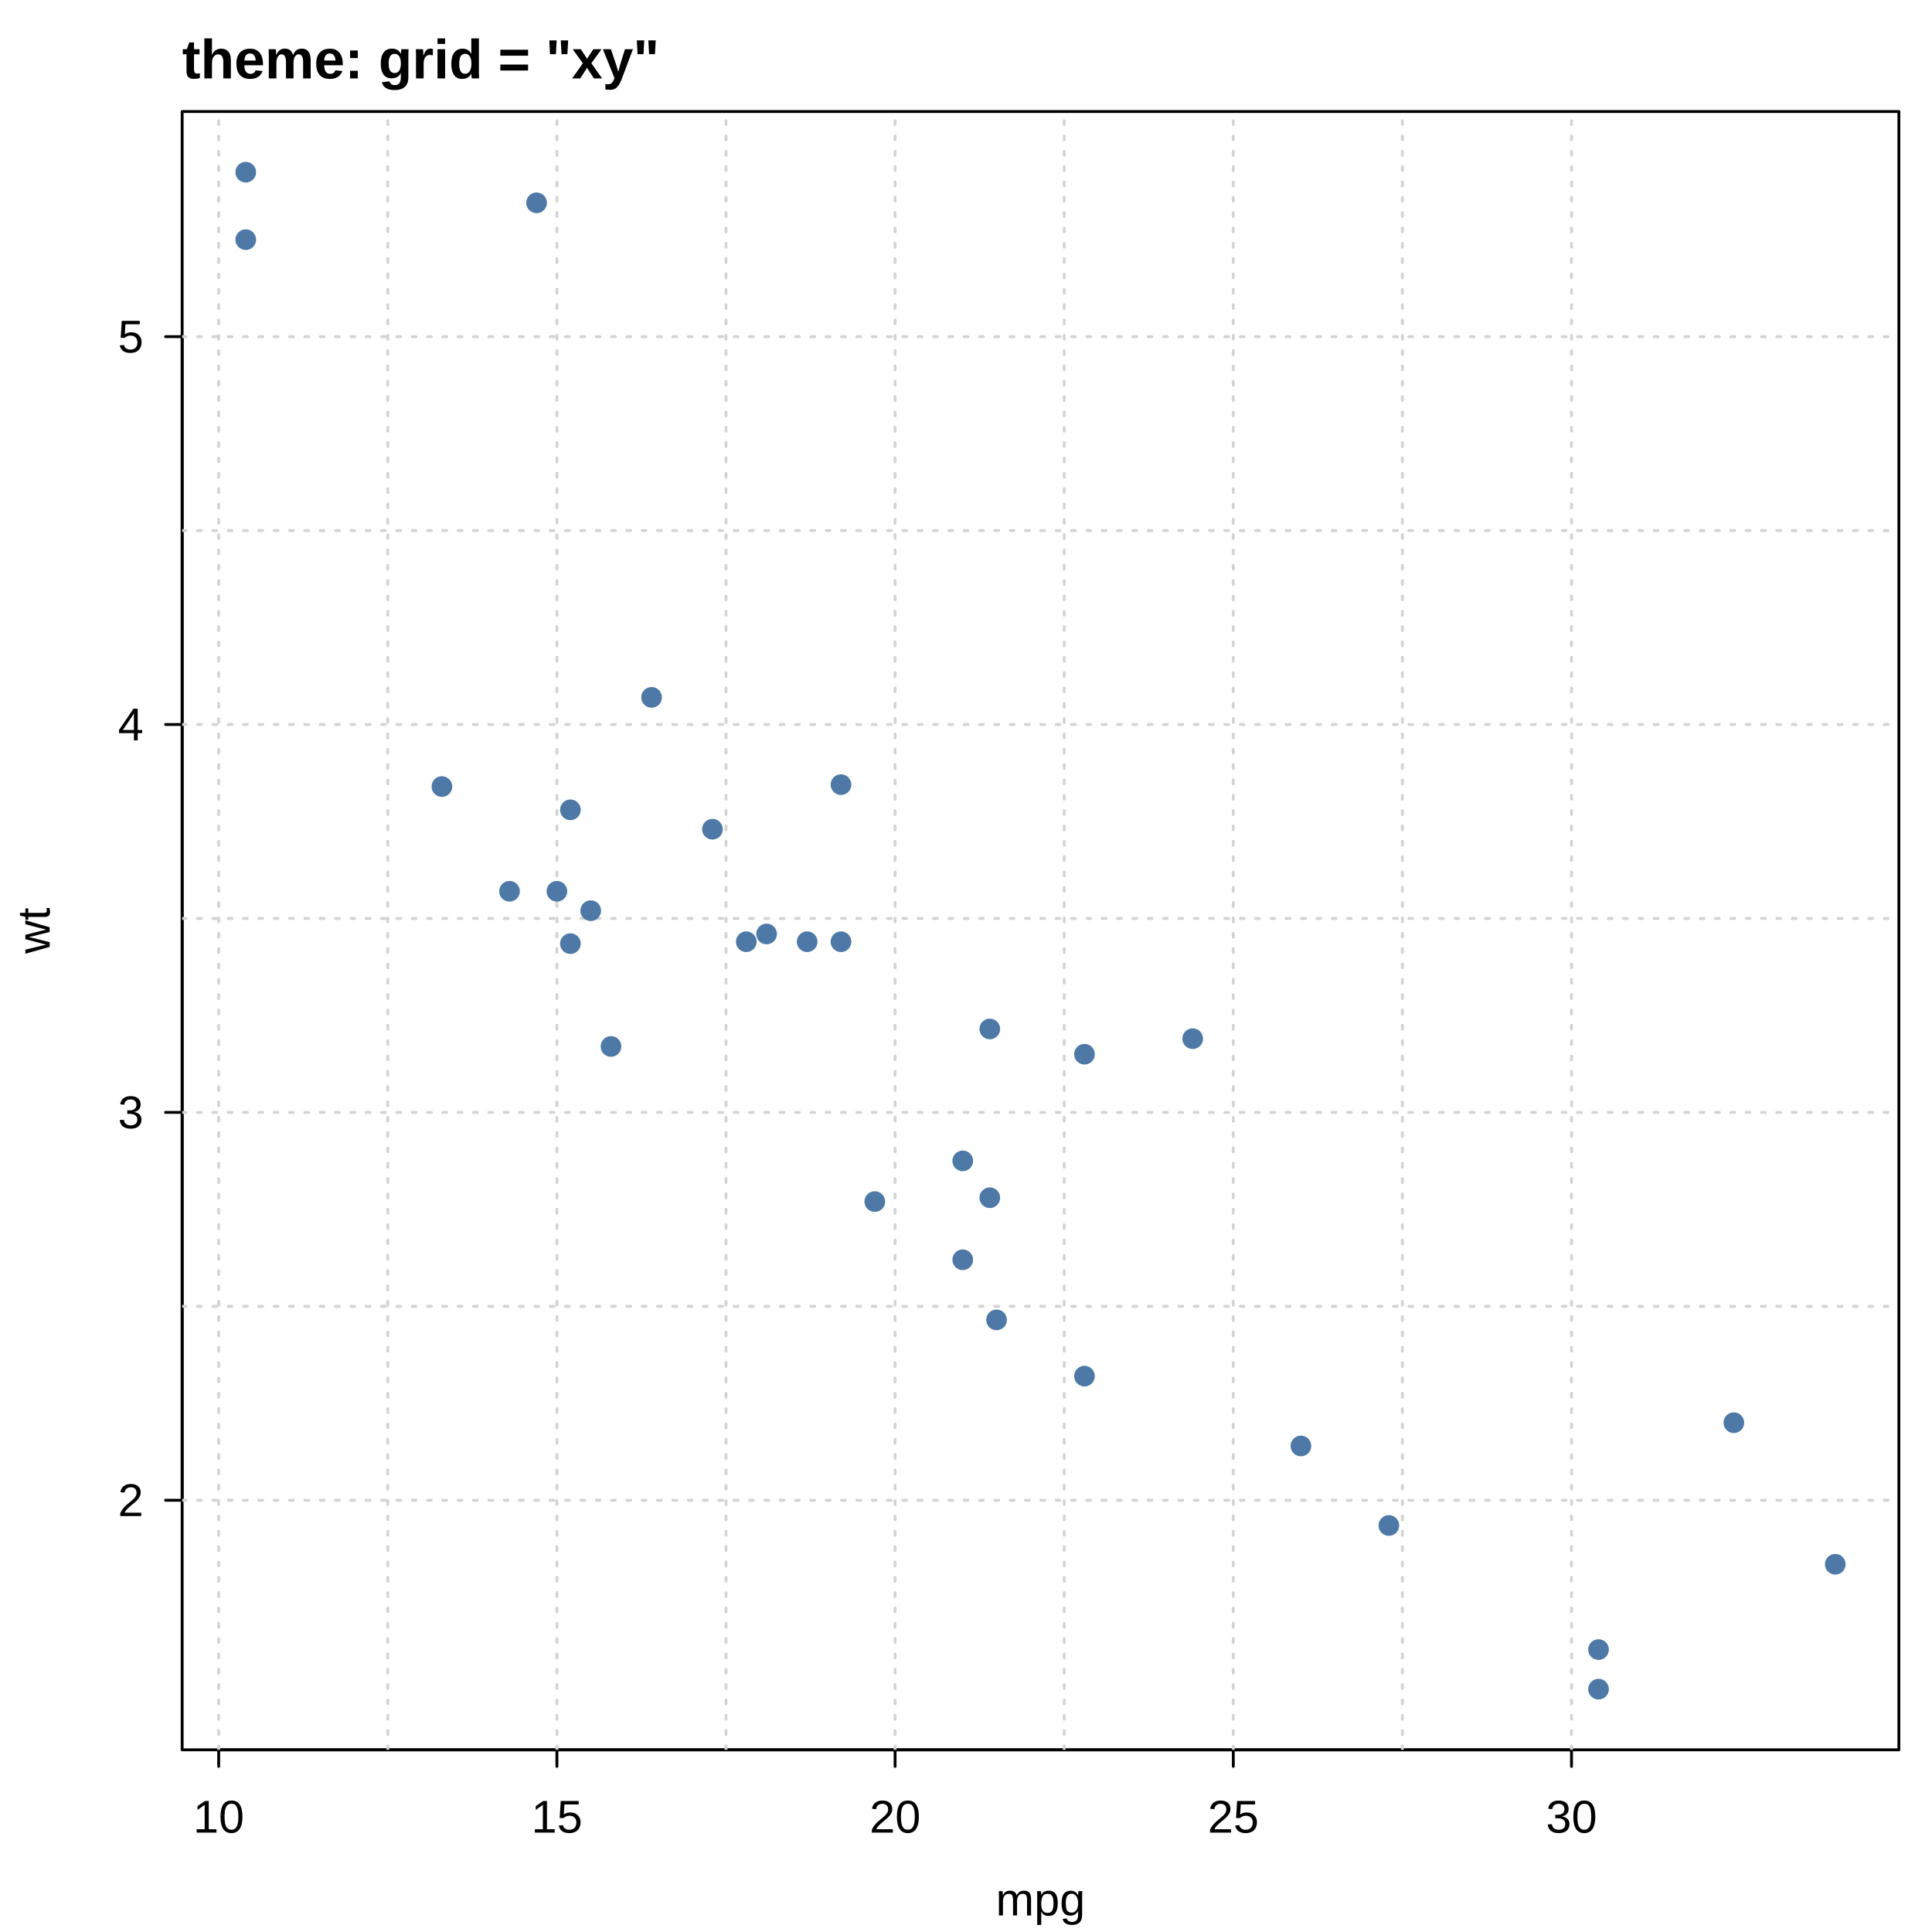
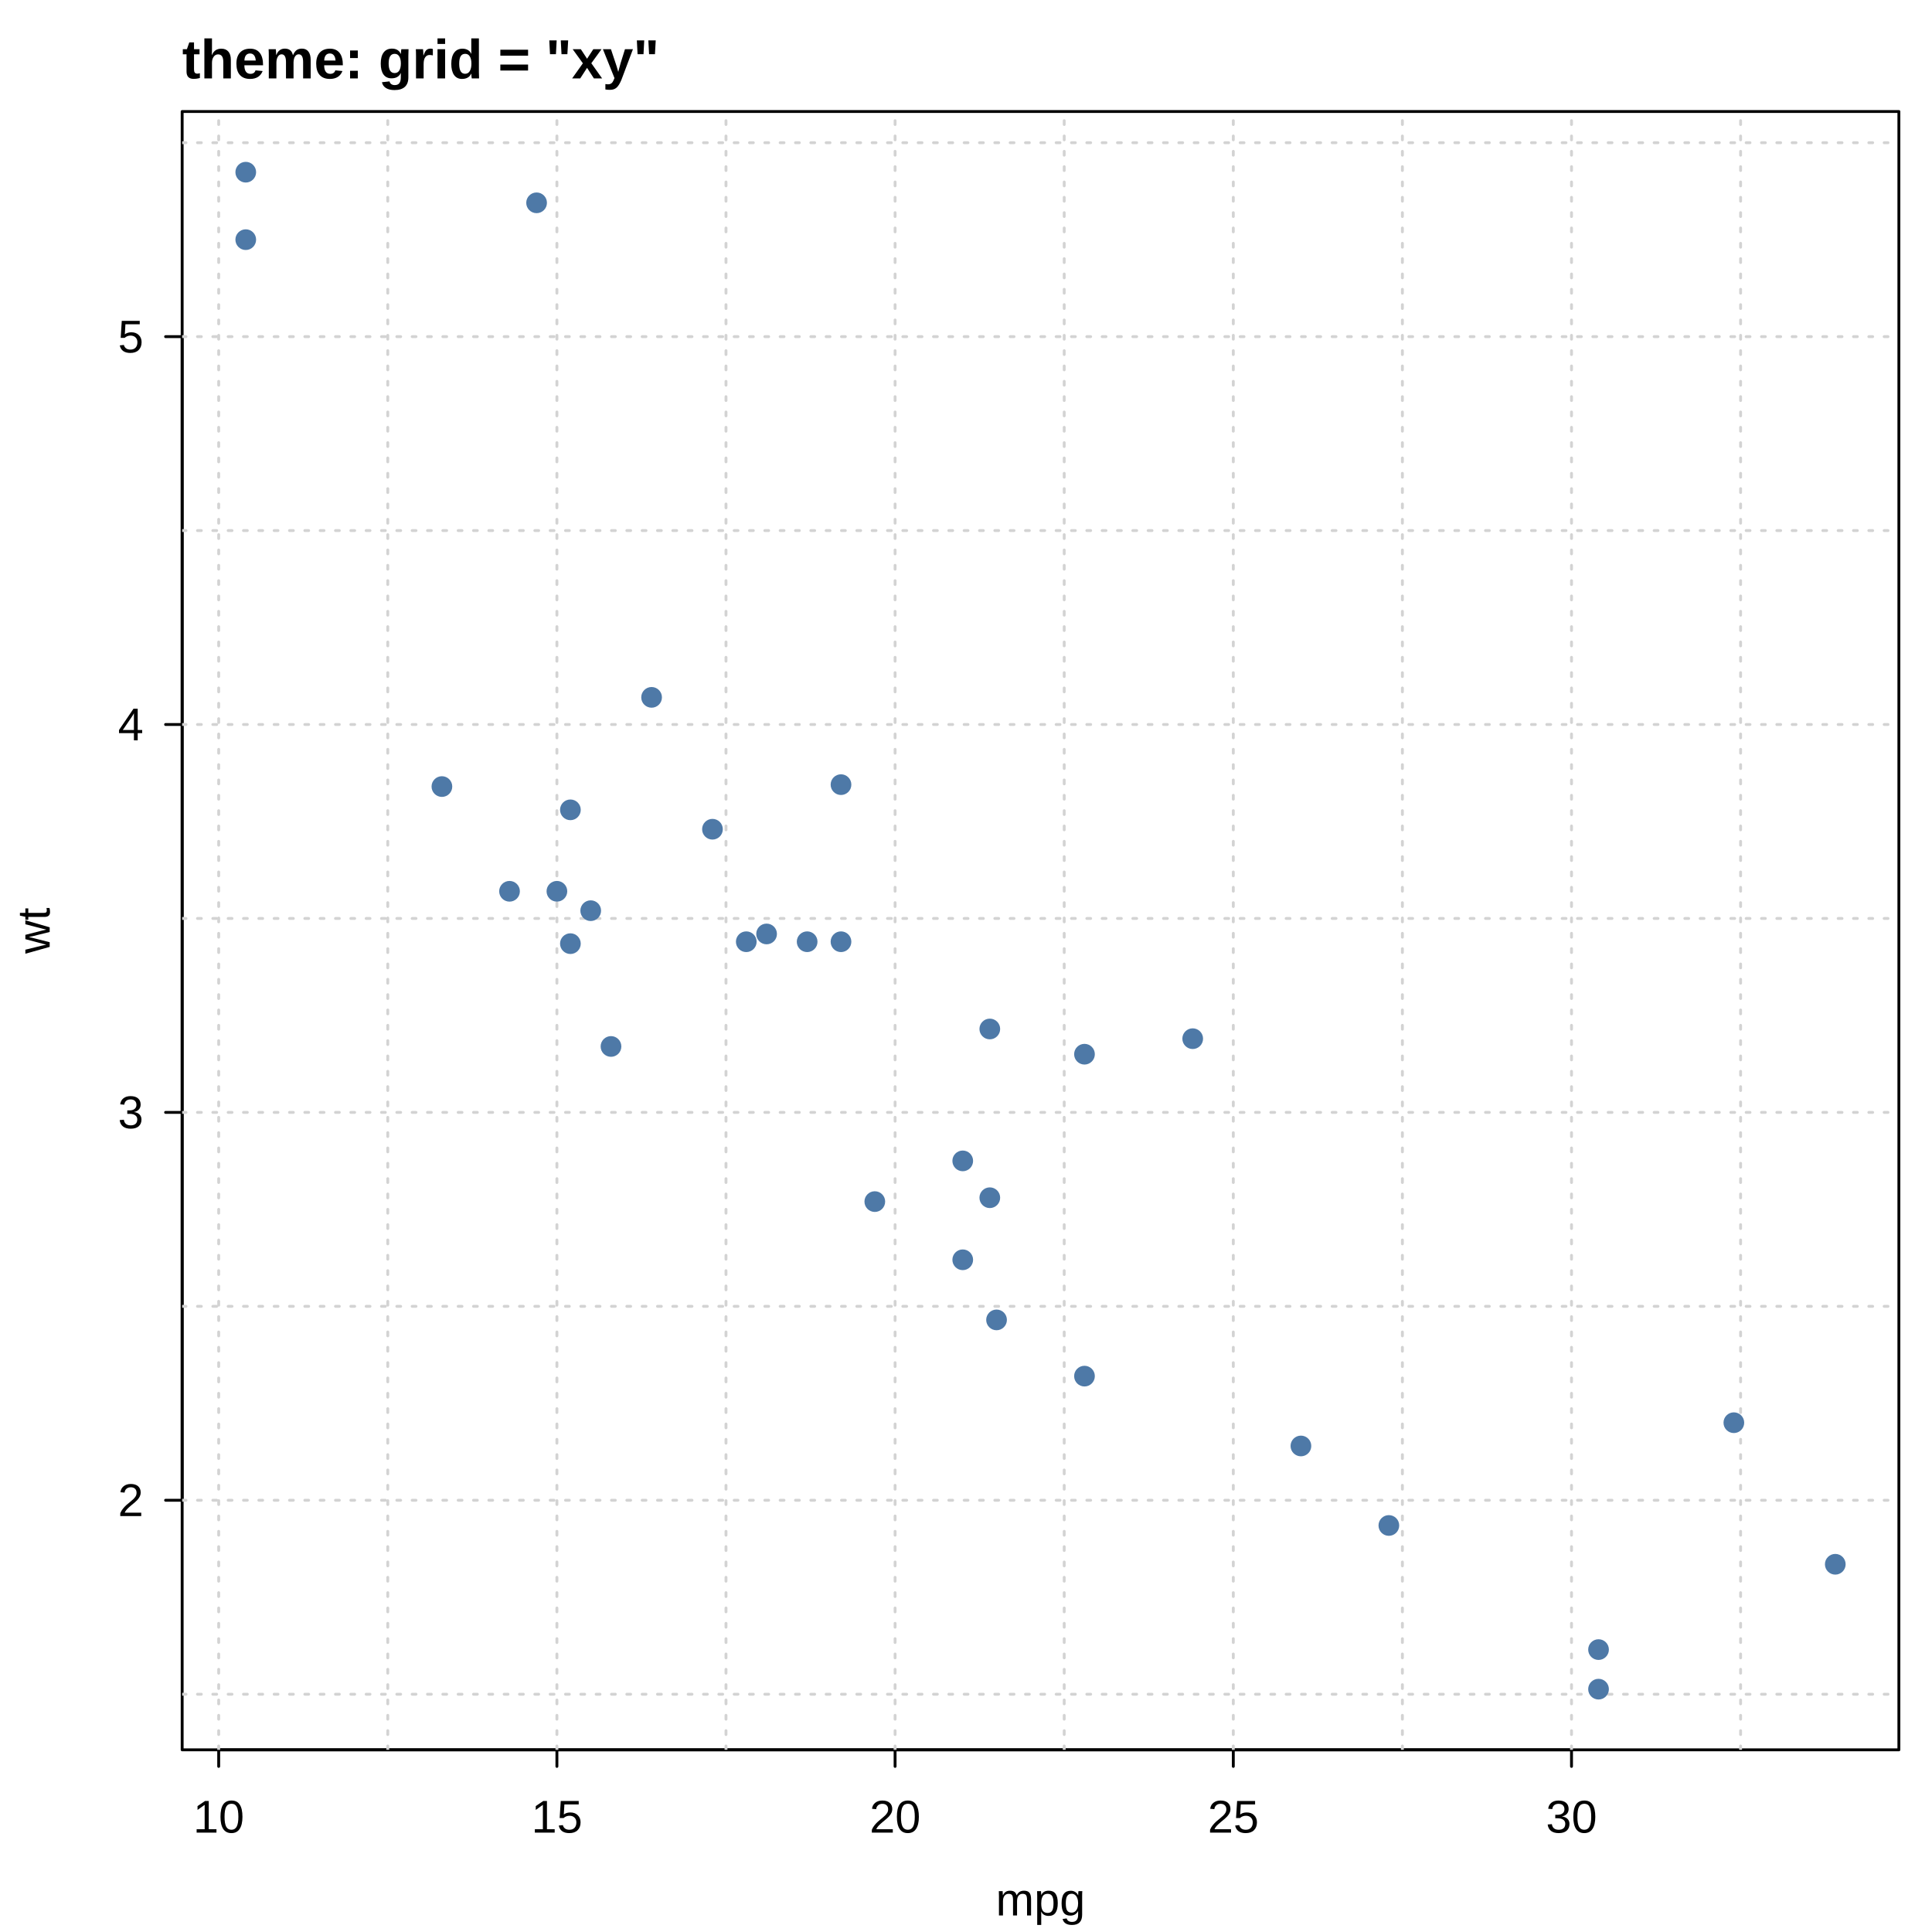
<svg xmlns="http://www.w3.org/2000/svg" width="504.00pt" height="504.00pt" viewBox="0 0 504.00 504.00">
  <g class="svglite">
    <defs>
      <style type="text/css">
    .svglite line, .svglite polyline, .svglite polygon, .svglite path, .svglite rect, .svglite circle {
      fill: none;
      stroke: #000000;
      stroke-linecap: round;
      stroke-linejoin: round;
      stroke-miterlimit: 10.00;
    }
    .svglite text {
      white-space: pre;
    }
    .svglite g.glyphgroup path {
      fill: inherit;
      stroke: none;
    }
  </style>
    </defs>
    <rect width="100%" height="100%" style="stroke: none; fill: #FFFFFF;" />
    <defs>
      <clipPath id="cpMC4wMHw1MDQuMDB8MC4wMHw1MDQuMDA=">
        <rect x="0.00" y="0.00" width="504.00" height="504.00" />
      </clipPath>
    </defs>
    <g clip-path="url(#cpMC4wMHw1MDQuMDB8MC4wMHw1MDQuMDA=)">
      <text x="47.52" y="20.45" style="font-size: 14.40px; font-weight: bold; font-family: &quot;Liberation Sans&quot;;" textLength="124.44px" lengthAdjust="spacingAndGlyphs">theme: grid = "xy"</text>
      <text x="271.44" y="499.68" text-anchor="middle" style="font-size: 12.00px; font-family: &quot;Liberation Sans&quot;;" textLength="23.34px" lengthAdjust="spacingAndGlyphs">mpg</text>
      <text transform="translate(12.96,242.78) rotate(-90)" text-anchor="middle" style="font-size: 12.00px; font-family: &quot;Liberation Sans&quot;;" textLength="12.00px" lengthAdjust="spacingAndGlyphs">wt</text>
      <line x1="57.05" y1="456.48" x2="409.96" y2="456.48" style="stroke-width: 0.75;" />
      <line x1="57.05" y1="456.48" x2="57.05" y2="460.80" style="stroke-width: 0.75;" />
      <line x1="145.28" y1="456.48" x2="145.28" y2="460.80" style="stroke-width: 0.75;" />
      <line x1="233.50" y1="456.48" x2="233.50" y2="460.80" style="stroke-width: 0.75;" />
      <line x1="321.73" y1="456.48" x2="321.73" y2="460.80" style="stroke-width: 0.75;" />
      <line x1="409.96" y1="456.48" x2="409.96" y2="460.80" style="stroke-width: 0.75;" />
      <text x="57.05" y="478.08" text-anchor="middle" style="font-size: 12.00px; font-family: &quot;Liberation Sans&quot;;" textLength="13.34px" lengthAdjust="spacingAndGlyphs">10</text>
      <text x="145.28" y="478.08" text-anchor="middle" style="font-size: 12.00px; font-family: &quot;Liberation Sans&quot;;" textLength="13.34px" lengthAdjust="spacingAndGlyphs">15</text>
      <text x="233.50" y="478.08" text-anchor="middle" style="font-size: 12.00px; font-family: &quot;Liberation Sans&quot;;" textLength="13.34px" lengthAdjust="spacingAndGlyphs">20</text>
      <text x="321.73" y="478.08" text-anchor="middle" style="font-size: 12.00px; font-family: &quot;Liberation Sans&quot;;" textLength="13.34px" lengthAdjust="spacingAndGlyphs">25</text>
      <text x="409.96" y="478.08" text-anchor="middle" style="font-size: 12.00px; font-family: &quot;Liberation Sans&quot;;" textLength="13.34px" lengthAdjust="spacingAndGlyphs">30</text>
      <line x1="47.52" y1="391.37" x2="47.52" y2="87.82" style="stroke-width: 0.75;" />
      <line x1="47.52" y1="391.37" x2="43.20" y2="391.37" style="stroke-width: 0.75;" />
      <line x1="47.52" y1="290.19" x2="43.20" y2="290.19" style="stroke-width: 0.75;" />
      <line x1="47.52" y1="189.00" x2="43.20" y2="189.00" style="stroke-width: 0.75;" />
      <line x1="47.52" y1="87.82" x2="43.20" y2="87.82" style="stroke-width: 0.75;" />
      <text x="37.44" y="395.50" text-anchor="end" style="font-size: 12.00px; font-family: &quot;Liberation Sans&quot;;" textLength="6.67px" lengthAdjust="spacingAndGlyphs">2</text>
      <text x="37.44" y="294.32" text-anchor="end" style="font-size: 12.00px; font-family: &quot;Liberation Sans&quot;;" textLength="6.67px" lengthAdjust="spacingAndGlyphs">3</text>
      <text x="37.44" y="193.13" text-anchor="end" style="font-size: 12.00px; font-family: &quot;Liberation Sans&quot;;" textLength="6.67px" lengthAdjust="spacingAndGlyphs">4</text>
      <text x="37.44" y="91.95" text-anchor="end" style="font-size: 12.00px; font-family: &quot;Liberation Sans&quot;;" textLength="6.67px" lengthAdjust="spacingAndGlyphs">5</text>
      <polygon points="47.52,456.48 495.36,456.48 495.36,29.09 47.52,29.09 " style="stroke-width: 0.75;" />
    </g>
    <defs>
      <clipPath id="cpNDcuNTJ8NDk1LjM2fDI5LjA5fDQ1Ni40OA==">
        <rect x="47.52" y="29.09" width="447.84" height="427.39" />
      </clipPath>
    </defs>
    <g clip-path="url(#cpNDcuNTJ8NDk1LjM2fDI5LjA5fDQ1Ni40OA==)">
+       <line x1="12.94" y1="456.48" x2="12.94" y2="29.09" style="stroke-width: 0.75; stroke: #D3D3D3; stroke-dasharray: 1.00,3.00;" />
      <line x1="57.05" y1="456.48" x2="57.05" y2="29.09" style="stroke-width: 0.75; stroke: #D3D3D3; stroke-dasharray: 1.00,3.00;" />
      <line x1="101.16" y1="456.48" x2="101.16" y2="29.09" style="stroke-width: 0.75; stroke: #D3D3D3; stroke-dasharray: 1.00,3.00;" />
      <line x1="145.28" y1="456.48" x2="145.28" y2="29.09" style="stroke-width: 0.75; stroke: #D3D3D3; stroke-dasharray: 1.00,3.00;" />
      <line x1="189.39" y1="456.48" x2="189.39" y2="29.09" style="stroke-width: 0.75; stroke: #D3D3D3; stroke-dasharray: 1.00,3.00;" />
      <line x1="233.50" y1="456.48" x2="233.50" y2="29.09" style="stroke-width: 0.75; stroke: #D3D3D3; stroke-dasharray: 1.00,3.00;" />
      <line x1="277.62" y1="456.48" x2="277.62" y2="29.09" style="stroke-width: 0.75; stroke: #D3D3D3; stroke-dasharray: 1.00,3.00;" />
      <line x1="321.73" y1="456.48" x2="321.73" y2="29.09" style="stroke-width: 0.75; stroke: #D3D3D3; stroke-dasharray: 1.00,3.00;" />
      <line x1="365.84" y1="456.48" x2="365.84" y2="29.09" style="stroke-width: 0.75; stroke: #D3D3D3; stroke-dasharray: 1.00,3.00;" />
      <line x1="409.96" y1="456.48" x2="409.96" y2="29.09" style="stroke-width: 0.75; stroke: #D3D3D3; stroke-dasharray: 1.00,3.00;" />
+       <line x1="454.07" y1="456.48" x2="454.07" y2="29.09" style="stroke-width: 0.75; stroke: #D3D3D3; stroke-dasharray: 1.00,3.00;" />
+       <line x1="47.52" y1="441.97" x2="495.36" y2="441.97" style="stroke-width: 0.75; stroke: #D3D3D3; stroke-dasharray: 1.00,3.00;" />
      <line x1="47.52" y1="391.37" x2="495.36" y2="391.37" style="stroke-width: 0.75; stroke: #D3D3D3; stroke-dasharray: 1.00,3.00;" />
      <line x1="47.52" y1="340.78" x2="495.36" y2="340.78" style="stroke-width: 0.75; stroke: #D3D3D3; stroke-dasharray: 1.00,3.00;" />
      <line x1="47.52" y1="290.19" x2="495.36" y2="290.19" style="stroke-width: 0.75; stroke: #D3D3D3; stroke-dasharray: 1.00,3.00;" />
      <line x1="47.52" y1="239.60" x2="495.36" y2="239.60" style="stroke-width: 0.75; stroke: #D3D3D3; stroke-dasharray: 1.00,3.00;" />
      <line x1="47.52" y1="189.00" x2="495.36" y2="189.00" style="stroke-width: 0.75; stroke: #D3D3D3; stroke-dasharray: 1.00,3.00;" />
      <line x1="47.52" y1="138.41" x2="495.36" y2="138.41" style="stroke-width: 0.75; stroke: #D3D3D3; stroke-dasharray: 1.00,3.00;" />
      <line x1="47.52" y1="87.82" x2="495.36" y2="87.82" style="stroke-width: 0.75; stroke: #D3D3D3; stroke-dasharray: 1.00,3.00;" />
+       <line x1="47.52" y1="37.23" x2="495.36" y2="37.23" style="stroke-width: 0.75; stroke: #D3D3D3; stroke-dasharray: 1.00,3.00;" />
      <circle cx="251.15" cy="328.64" r="2.70" style="stroke-width: 0.75; stroke: none; fill: #4E79A7;" />
      <circle cx="251.15" cy="302.84" r="2.70" style="stroke-width: 0.75; stroke: none; fill: #4E79A7;" />
      <circle cx="282.91" cy="358.99" r="2.70" style="stroke-width: 0.75; stroke: none; fill: #4E79A7;" />
      <circle cx="258.21" cy="268.43" r="2.70" style="stroke-width: 0.75; stroke: none; fill: #4E79A7;" />
      <circle cx="210.56" cy="245.67" r="2.70" style="stroke-width: 0.75; stroke: none; fill: #4E79A7;" />
      <circle cx="199.98" cy="243.64" r="2.70" style="stroke-width: 0.75; stroke: none; fill: #4E79A7;" />
      <circle cx="132.92" cy="232.51" r="2.70" style="stroke-width: 0.75; stroke: none; fill: #4E79A7;" />
      <circle cx="311.14" cy="270.96" r="2.70" style="stroke-width: 0.75; stroke: none; fill: #4E79A7;" />
      <circle cx="282.91" cy="275.01" r="2.70" style="stroke-width: 0.75; stroke: none; fill: #4E79A7;" />
      <circle cx="219.39" cy="245.67" r="2.70" style="stroke-width: 0.75; stroke: none; fill: #4E79A7;" />
      <circle cx="194.68" cy="245.67" r="2.70" style="stroke-width: 0.75; stroke: none; fill: #4E79A7;" />
      <circle cx="169.98" cy="181.92" r="2.70" style="stroke-width: 0.75; stroke: none; fill: #4E79A7;" />
      <circle cx="185.86" cy="216.32" r="2.70" style="stroke-width: 0.75; stroke: none; fill: #4E79A7;" />
      <circle cx="148.80" cy="211.26" r="2.70" style="stroke-width: 0.75; stroke: none; fill: #4E79A7;" />
      <circle cx="64.11" cy="62.52" r="2.70" style="stroke-width: 0.75; stroke: none; fill: #4E79A7;" />
      <circle cx="64.11" cy="44.92" r="2.70" style="stroke-width: 0.75; stroke: none; fill: #4E79A7;" />
      <circle cx="139.98" cy="52.91" r="2.70" style="stroke-width: 0.75; stroke: none; fill: #4E79A7;" />
      <circle cx="452.31" cy="371.14" r="2.70" style="stroke-width: 0.75; stroke: none; fill: #4E79A7;" />
      <circle cx="417.01" cy="430.33" r="2.70" style="stroke-width: 0.75; stroke: none; fill: #4E79A7;" />
      <circle cx="478.77" cy="408.07" r="2.70" style="stroke-width: 0.75; stroke: none; fill: #4E79A7;" />
      <circle cx="259.97" cy="344.32" r="2.70" style="stroke-width: 0.75; stroke: none; fill: #4E79A7;" />
      <circle cx="154.10" cy="237.57" r="2.70" style="stroke-width: 0.75; stroke: none; fill: #4E79A7;" />
      <circle cx="148.80" cy="246.17" r="2.70" style="stroke-width: 0.75; stroke: none; fill: #4E79A7;" />
      <circle cx="115.28" cy="205.19" r="2.70" style="stroke-width: 0.75; stroke: none; fill: #4E79A7;" />
      <circle cx="219.39" cy="204.69" r="2.70" style="stroke-width: 0.75; stroke: none; fill: #4E79A7;" />
      <circle cx="362.31" cy="397.95" r="2.70" style="stroke-width: 0.75; stroke: none; fill: #4E79A7;" />
      <circle cx="339.37" cy="377.21" r="2.70" style="stroke-width: 0.75; stroke: none; fill: #4E79A7;" />
      <circle cx="417.01" cy="440.65" r="2.70" style="stroke-width: 0.75; stroke: none; fill: #4E79A7;" />
      <circle cx="159.39" cy="272.99" r="2.70" style="stroke-width: 0.75; stroke: none; fill: #4E79A7;" />
      <circle cx="228.21" cy="313.46" r="2.70" style="stroke-width: 0.75; stroke: none; fill: #4E79A7;" />
      <circle cx="145.28" cy="232.51" r="2.70" style="stroke-width: 0.75; stroke: none; fill: #4E79A7;" />
      <circle cx="258.21" cy="312.45" r="2.70" style="stroke-width: 0.75; stroke: none; fill: #4E79A7;" />
    </g>
  </g>
</svg>
